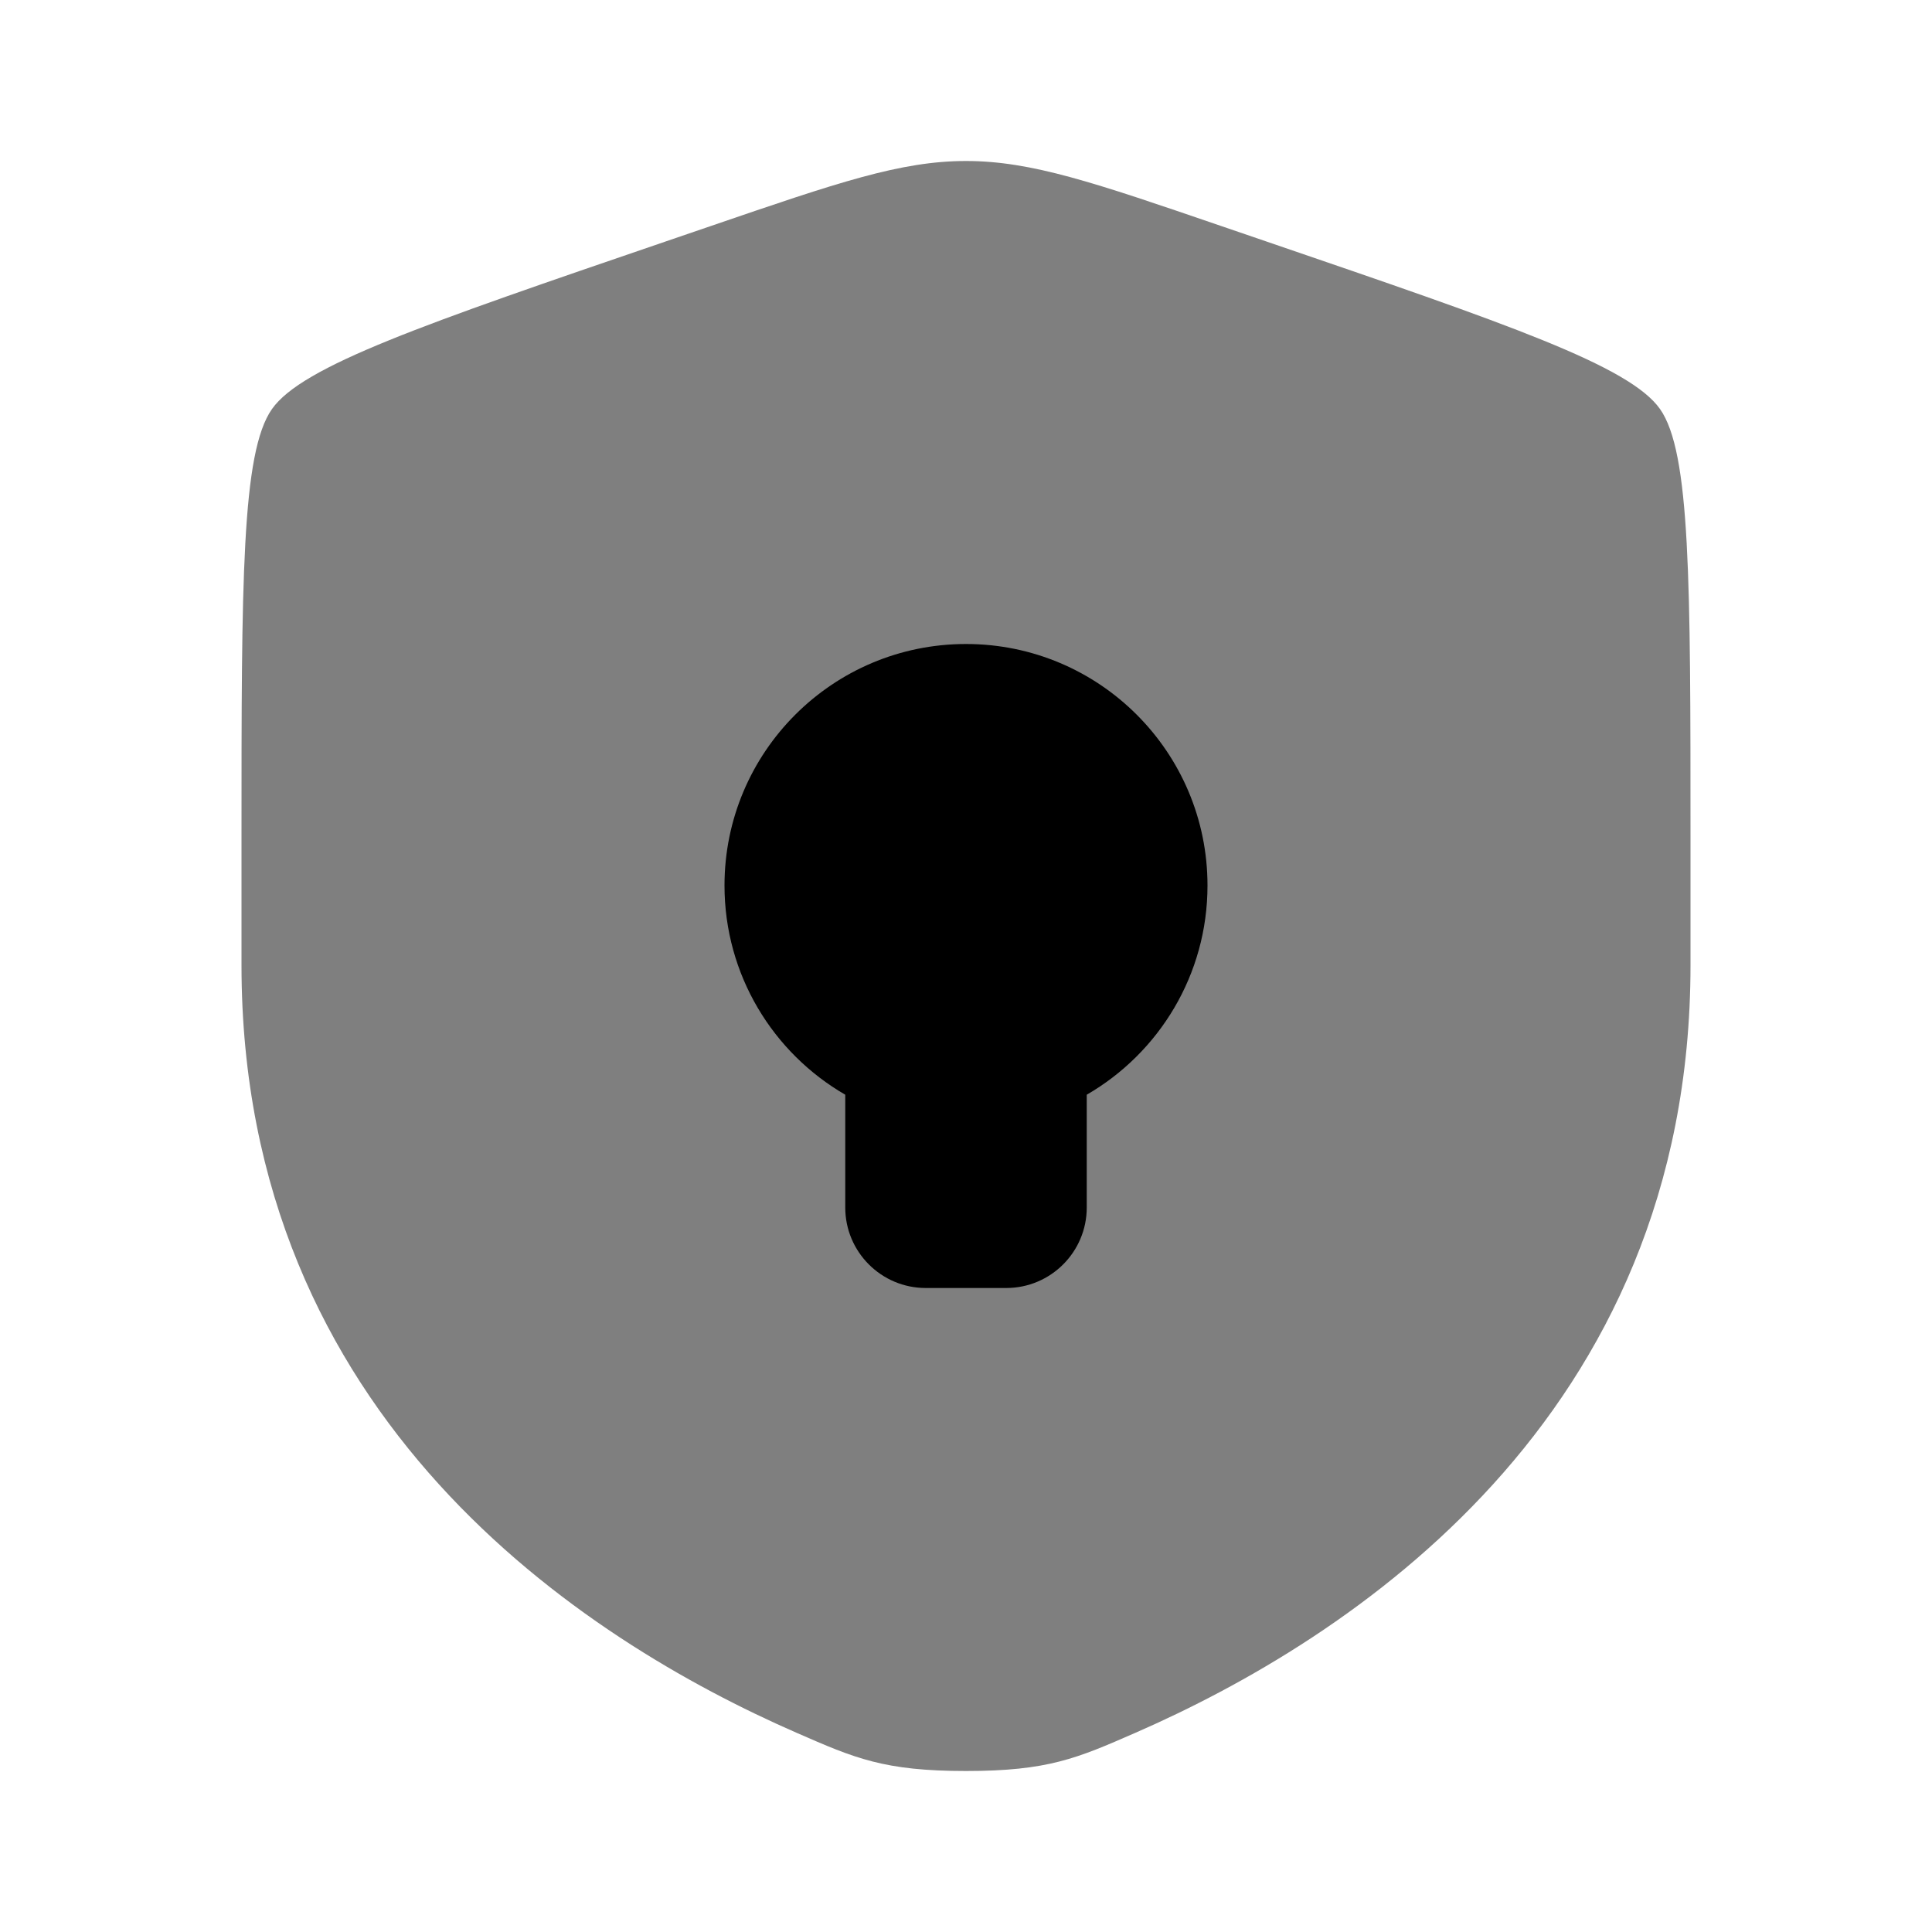
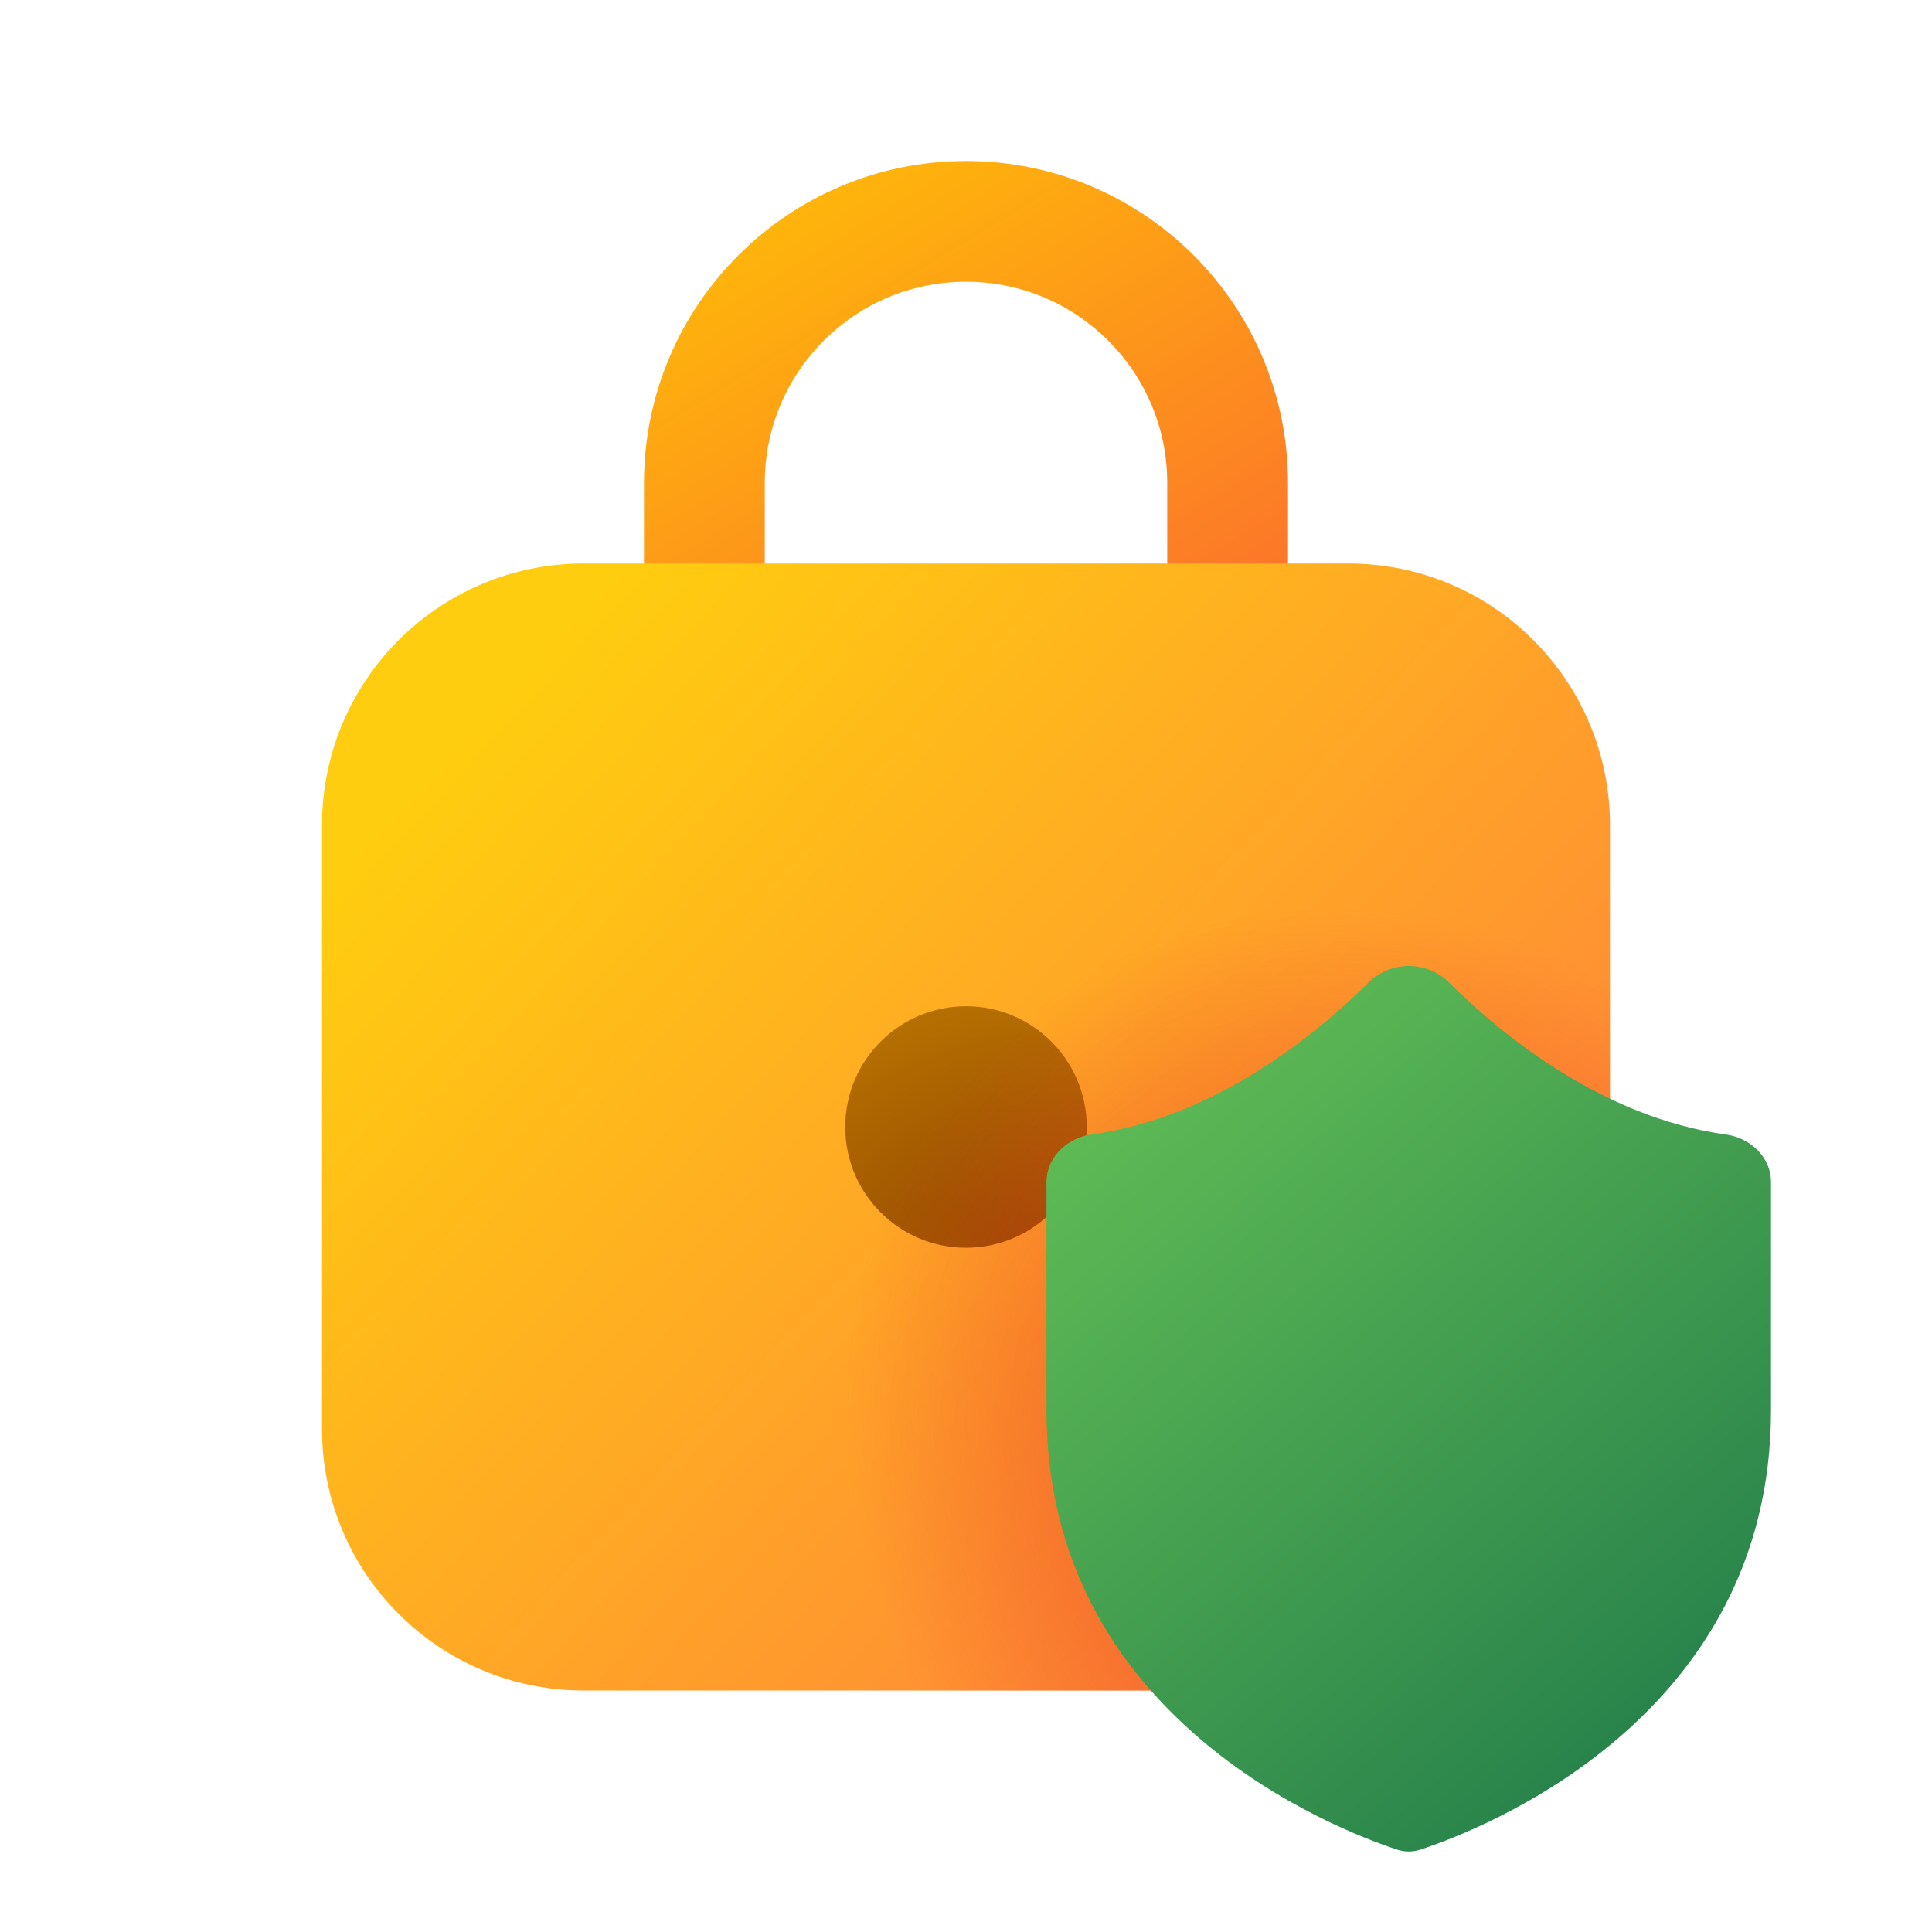
- <svg xmlns="http://www.w3.org/2000/svg" width="1em" height="1em" viewBox="0 0 24 24">
-   <path fill="currentColor" d="M3 10.417C3 7.219 3 5.62 3.378 5.082C3.755 4.545 5.258 4.03 8.265 3.001L8.838 2.805C10.405 2.268 11.189 2 12 2C12.811 2 13.595 2.268 15.162 2.805L15.735 3.001C18.742 4.03 20.245 4.545 20.622 5.082C21 5.62 21 7.219 21 10.417V11.991C21 17.629 16.761 20.366 14.101 21.527C13.38 21.842 13.019 22 12 22C10.981 22 10.62 21.842 9.899 21.527C7.239 20.366 3 17.629 3 11.991V10.417Z" opacity=".5" />
-   <path fill="currentColor" d="M13.5 15C13.5 15.552 13.052 16 12.5 16H11.5C10.948 16 10.5 15.552 10.5 15V13.599C9.603 13.08 9 12.11 9 11C9 9.343 10.343 8 12 8C13.657 8 15 9.343 15 11C15 12.11 14.397 13.08 13.5 13.599V15Z" />
+ <svg xmlns="http://www.w3.org/2000/svg" viewBox="0 0 24 24" width="24" height="24">
+   <g fill="none">
+     <path fill="url(#SVGZFAsATbD)" d="M12 2a4 4 0 0 0-4 4v1.5h1.5V6a2.5 2.5 0 0 1 5 0v1.5H16V6a4 4 0 0 0-4-4" />
+     <path fill="url(#SVGWGGuSc4j)" d="M20 10.25A3.25 3.25 0 0 0 16.75 7h-9.5A3.25 3.25 0 0 0 4 10.25v7.5A3.25 3.25 0 0 0 7.25 21h9.5A3.25 3.25 0 0 0 20 17.75z" />
+     <path fill="url(#SVGM8vxsbDr)" d="M12 15.5a1.5 1.5 0 1 0 0-3a1.5 1.5 0 0 0 0 3" />
+     <path fill="url(#SVG6bc1Oc1J)" d="M20 10.25A3.25 3.25 0 0 0 16.75 7h-9.5A3.25 3.25 0 0 0 4 10.25v7.5A3.25 3.25 0 0 0 7.25 21h9.5A3.25 3.25 0 0 0 20 17.75z" />
+     <path fill="url(#SVG5D6cQZYG)" d="M17.99 12.195c.652.65 1.907 1.685 3.449 1.898c.308.042.561.285.561.589v2.838c0 3.816-3.58 5.201-4.353 5.456a.46.46 0 0 1-.293 0C16.58 22.721 13 21.336 13 17.52v-2.838c0-.304.253-.547.561-.59c1.542-.212 2.797-1.247 3.45-1.898a.714.714 0 0 1 .979 0" />
+     <defs>
+       <linearGradient id="SVGZFAsATbD" x1="9.714" x2="15.835" y1=".949" y2="11.057" gradientUnits="userSpaceOnUse">
+         <stop stop-color="#ffc205" />
+         <stop offset="1" stop-color="#fb5937" />
+       </linearGradient>
+       <linearGradient id="SVGWGGuSc4j" x1="21.143" x2="6.542" y1="21.875" y2="8.278" gradientUnits="userSpaceOnUse">
+         <stop stop-color="#ff6f47" />
+         <stop offset="1" stop-color="#ffcd0f" />
+       </linearGradient>
+       <linearGradient id="SVG5D6cQZYG" x1="14.688" x2="23.007" y1="12" y2="21.767" gradientUnits="userSpaceOnUse">
+         <stop stop-color="#62be55" />
+         <stop offset="1" stop-color="#1e794a" />
+       </linearGradient>
+       <radialGradient id="SVGM8vxsbDr" cx="0" cy="0" r="1" gradientTransform="rotate(254.055 12.22 2.941)scale(5.46008 7.57586)" gradientUnits="userSpaceOnUse">
+         <stop stop-color="#944600" />
+         <stop offset="1" stop-color="#cd8e02" />
+       </radialGradient>
+       <radialGradient id="SVG6bc1Oc1J" cx="0" cy="0" r="1" gradientTransform="rotate(142.708 5.52 11.934)scale(6.46446 7.08296)" gradientUnits="userSpaceOnUse">
+         <stop stop-color="#eb4824" />
+         <stop offset=".99" stop-color="#eb4824" stop-opacity="0" />
+       </radialGradient>
+     </defs>
+   </g>
</svg>
